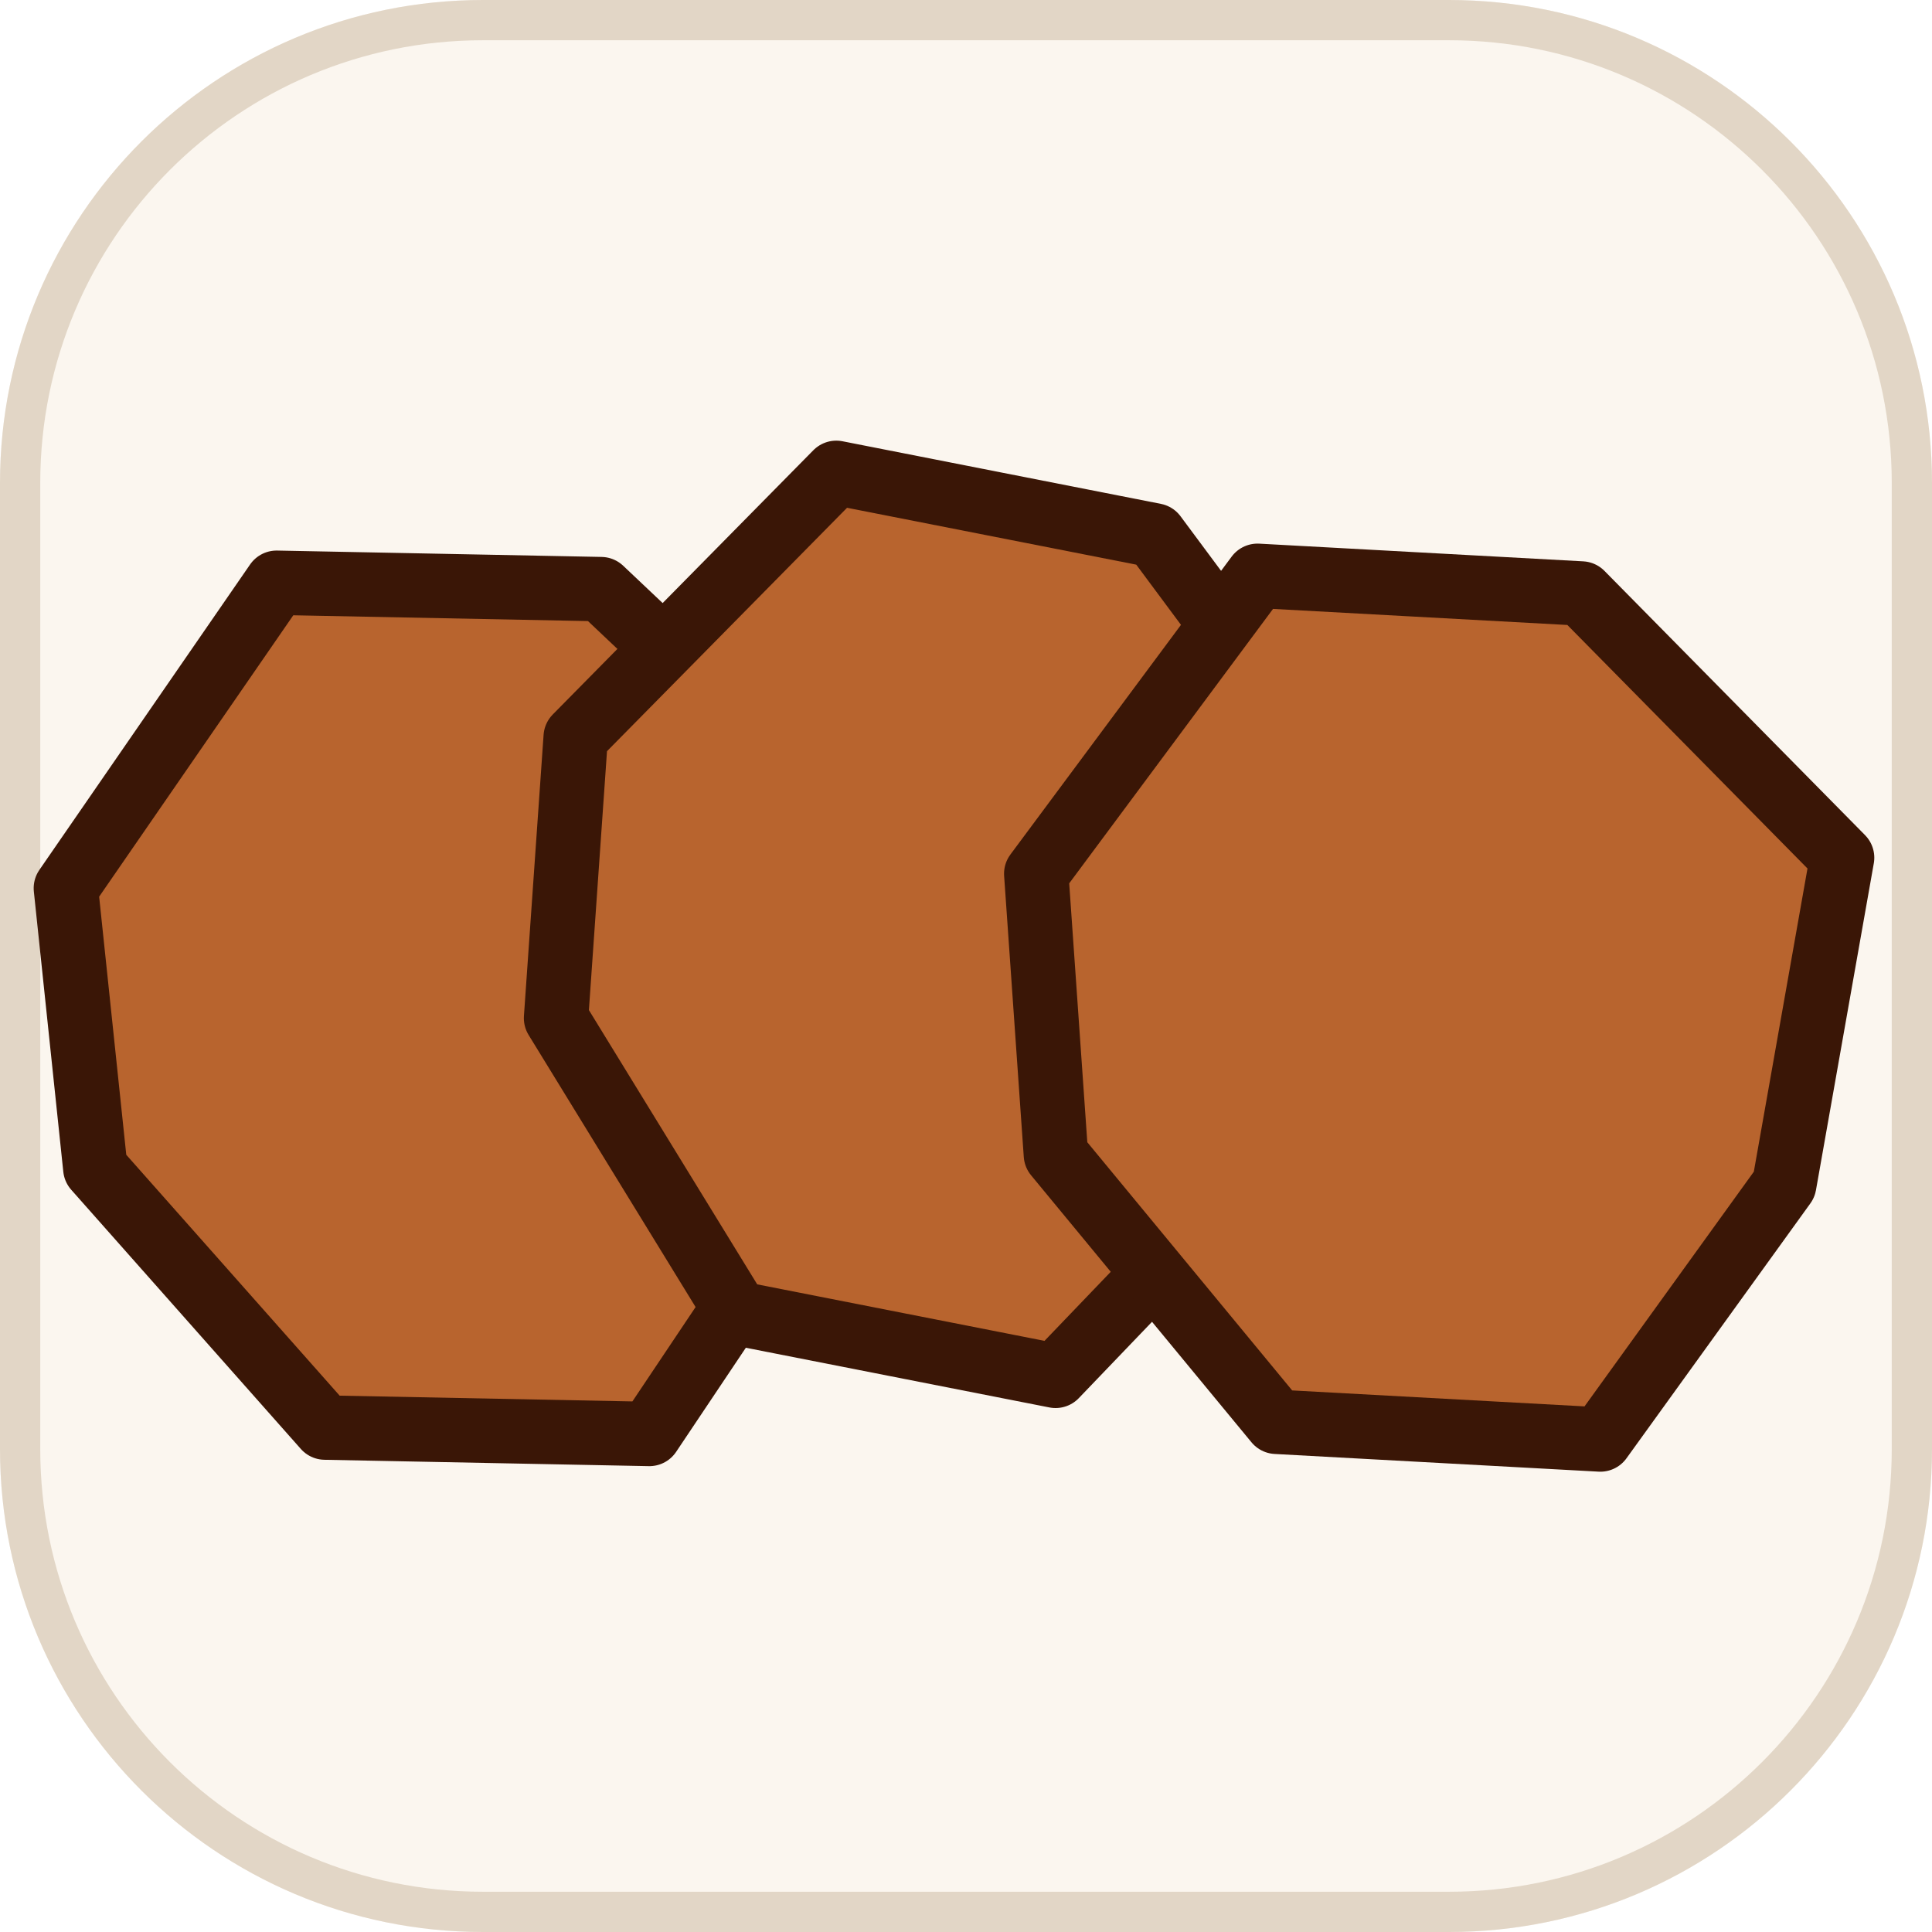
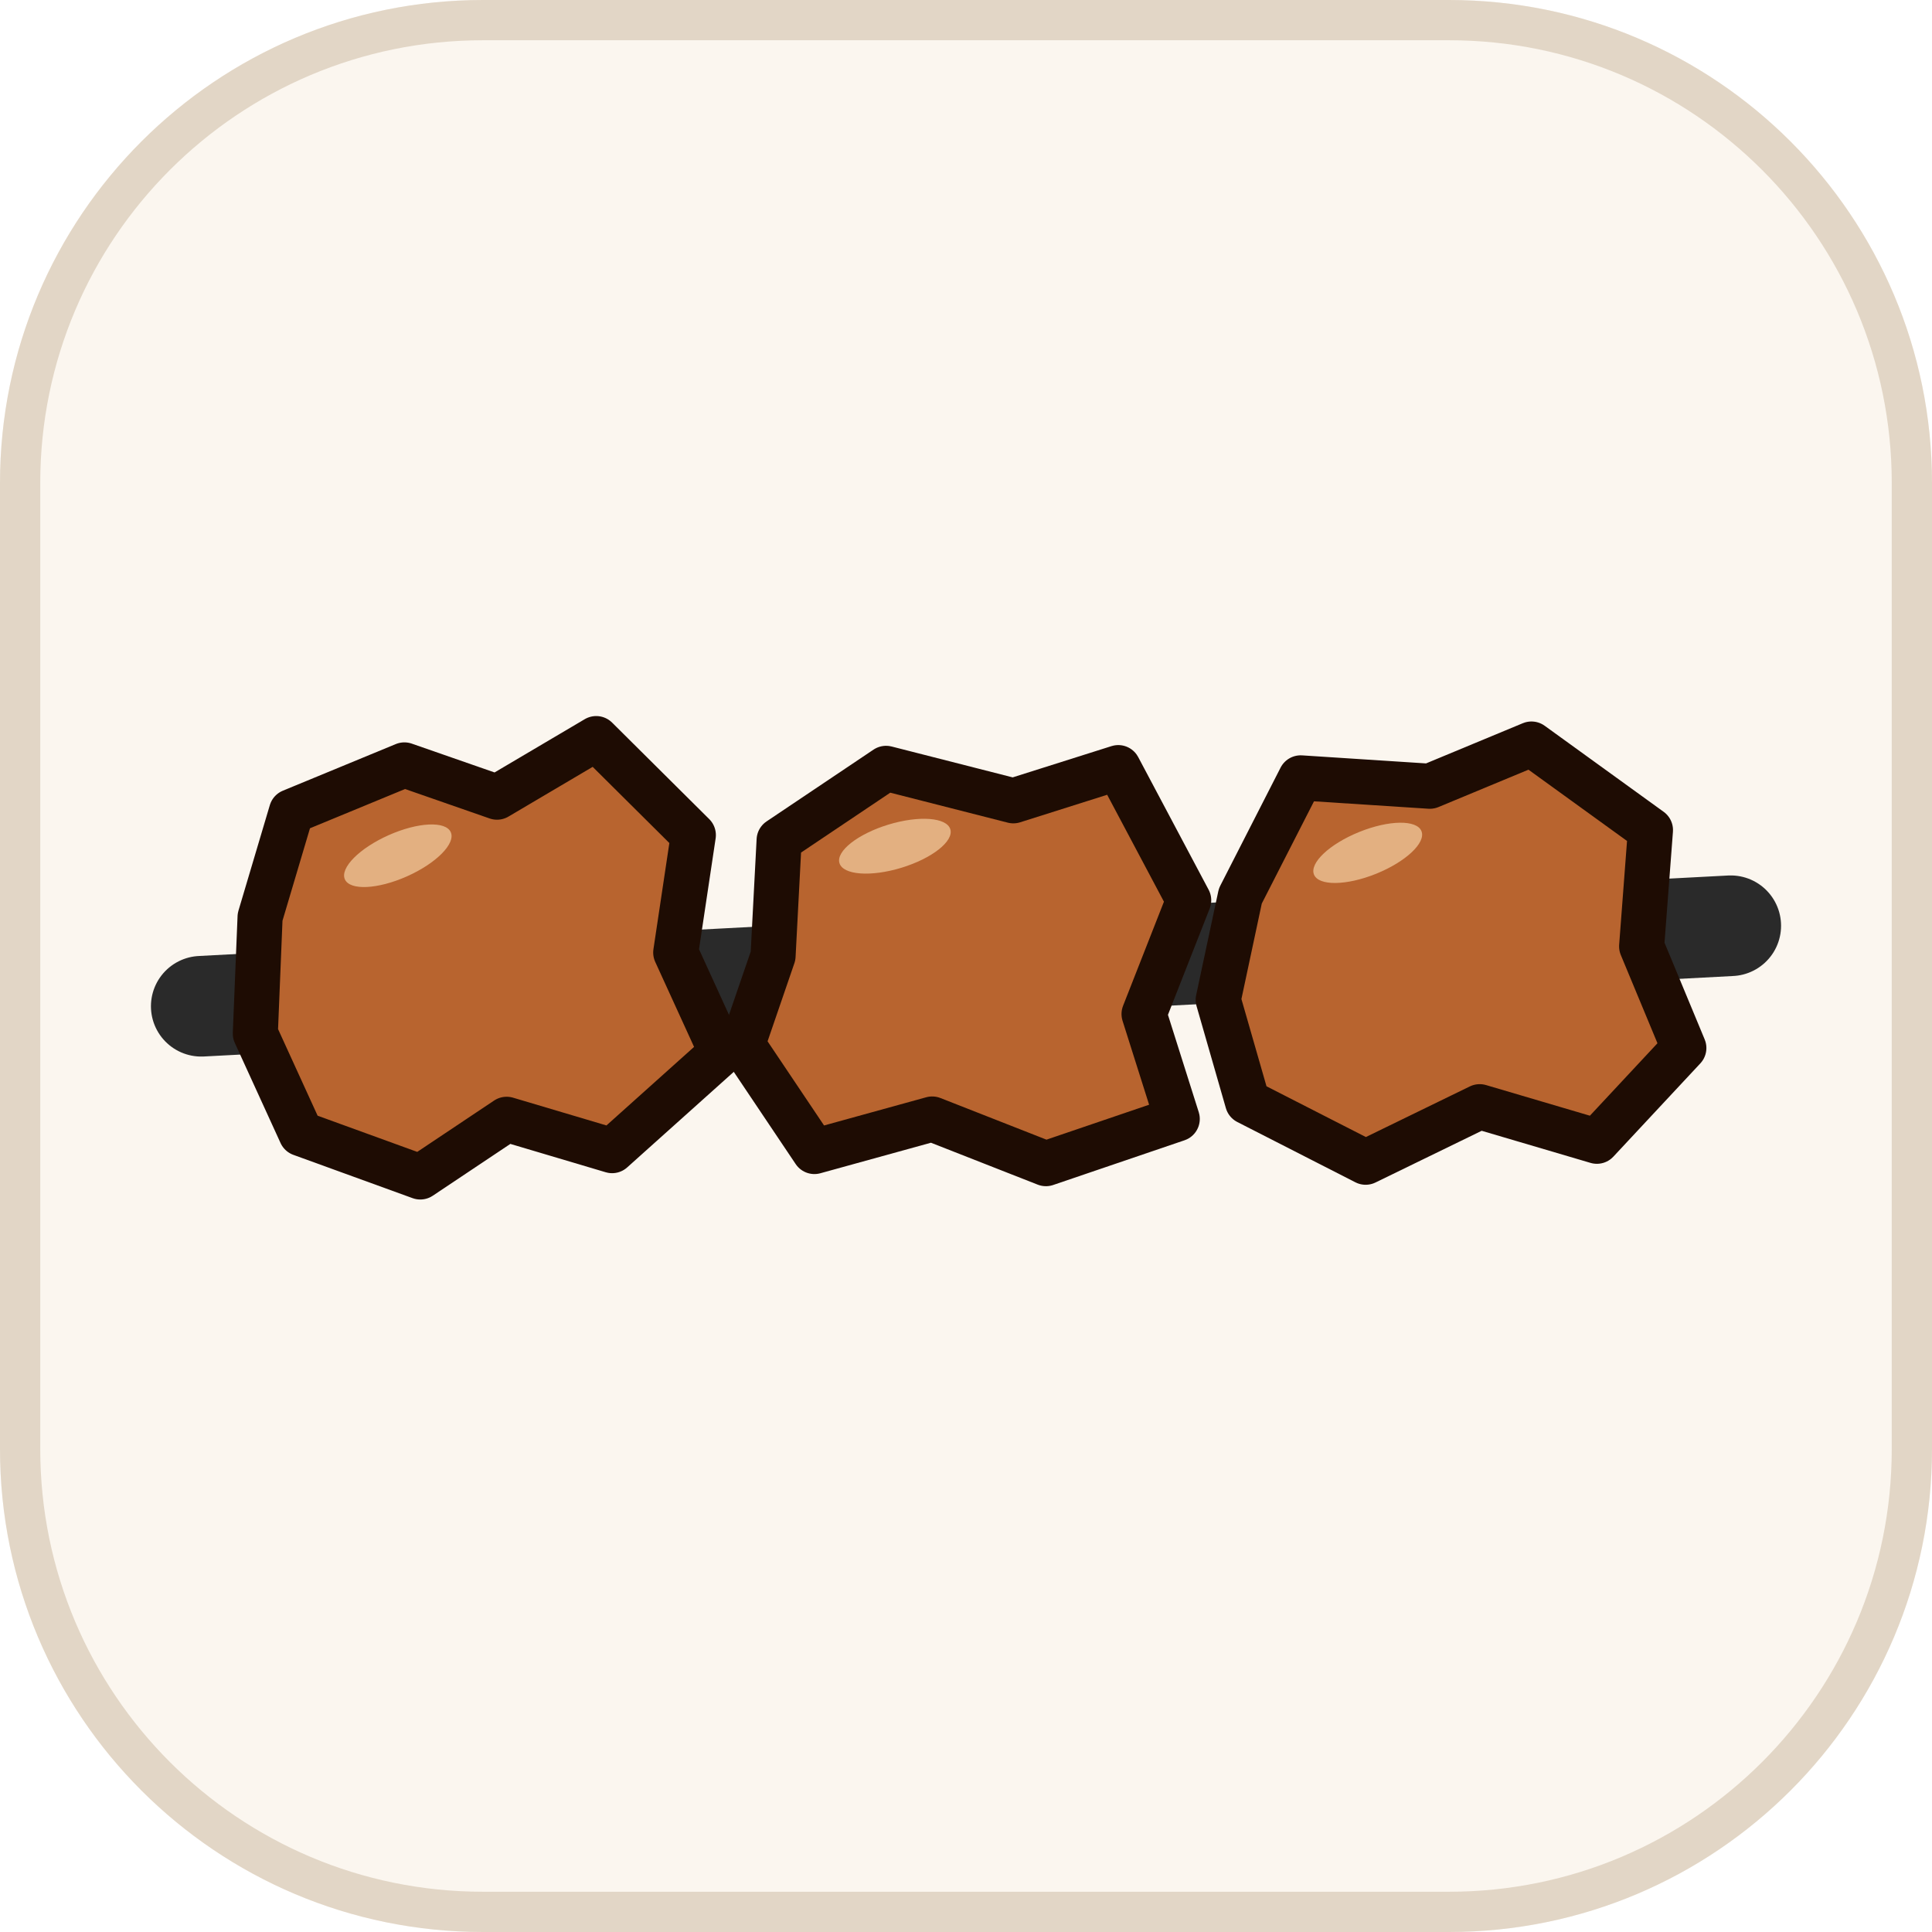
<svg xmlns="http://www.w3.org/2000/svg" viewBox="0 0 48 48" width="48" height="48">
  <rect width="48" height="48" rx="12" fill="#FBF6EF" />
  <rect x="0.5" y="0.5" width="47" height="47" rx="11.5" fill="none" stroke="#E2D6C6" />
-   <line x1="6" y1="26" x2="42" y2="22" stroke="#3A1606" stroke-width="2.5" stroke-linecap="round" />
-   <g transform="translate(12 25) rotate(-6)">
-     <path d="M-10 -4 L-4 -11 L4 -10 L10 -3 L8 5 L3 11 L-5 10 L-10 3 Z" fill="#B8642E" stroke="#3A1606" stroke-width="1.6" stroke-linejoin="round" />
+   <line x1="5" y1="25" x2="43" y2="23" stroke="#2A2A2A" stroke-width="2.5" stroke-linecap="round" />
+   <g transform="translate(12 24) rotate(-4) scale(0.16)">
+     <path d="M-34 -10 L-28 -26 L-10 -32 L4 -26 L20 -34 L34 -18 L30 0 L36 16 L18 30 L2 24 L-12 32 L-30 24 L-36 8 Z" fill="#B8642F" stroke="#1E0C03" stroke-width="7" stroke-linejoin="round" />
+     <ellipse cx="-12" cy="-18" rx="9" ry="3.5" transform="rotate(-20 -12 -18)" fill="#FFE2B8" opacity=".6" />
  </g>
-   <g transform="translate(24 23) rotate(4)">
-     <path d="M-10 -4 L-4 -11 L4 -10 L10 -3 L8 5 L3 11 L-5 10 L-10 3 Z" fill="#B8642E" stroke="#3A1606" stroke-width="1.6" stroke-linejoin="round" />
+   <g transform="translate(24 24) rotate(3) scale(0.16)">
+     <path d="M-30 -18 L-14 -30 L6 -26 L22 -32 L34 -12 L28 6 L34 22 L14 30 L-4 24 L-22 30 L-34 14 L-30 0 Z" fill="#B8642F" stroke="#1E0C03" stroke-width="7" stroke-linejoin="round" />
+     <ellipse cx="-12" cy="-18" rx="9" ry="3.5" transform="rotate(-20 -12 -18)" fill="#FFE2B8" opacity=".6" />
  </g>
-   <g transform="translate(36 25) rotate(-4)">
-     <path d="M-10 -4 L-4 -11 L4 -10 L10 -3 L8 5 L3 11 L-5 10 L-10 3 Z" fill="#B8642E" stroke="#3A1606" stroke-width="1.6" stroke-linejoin="round" />
+   <g transform="translate(36 24) rotate(-2) scale(0.16)">
+     <path d="M-32 -12 L-22 -30 L-2 -28 L14 -34 L32 -20 L30 -2 L36 14 L22 28 L4 22 L-14 30 L-32 20 L-36 4 Z" fill="#B8642F" stroke="#1E0C03" stroke-width="7" stroke-linejoin="round" />
+     <ellipse cx="-12" cy="-18" rx="9" ry="3.5" transform="rotate(-20 -12 -18)" fill="#FFE2B8" opacity=".6" />
  </g>
</svg>
